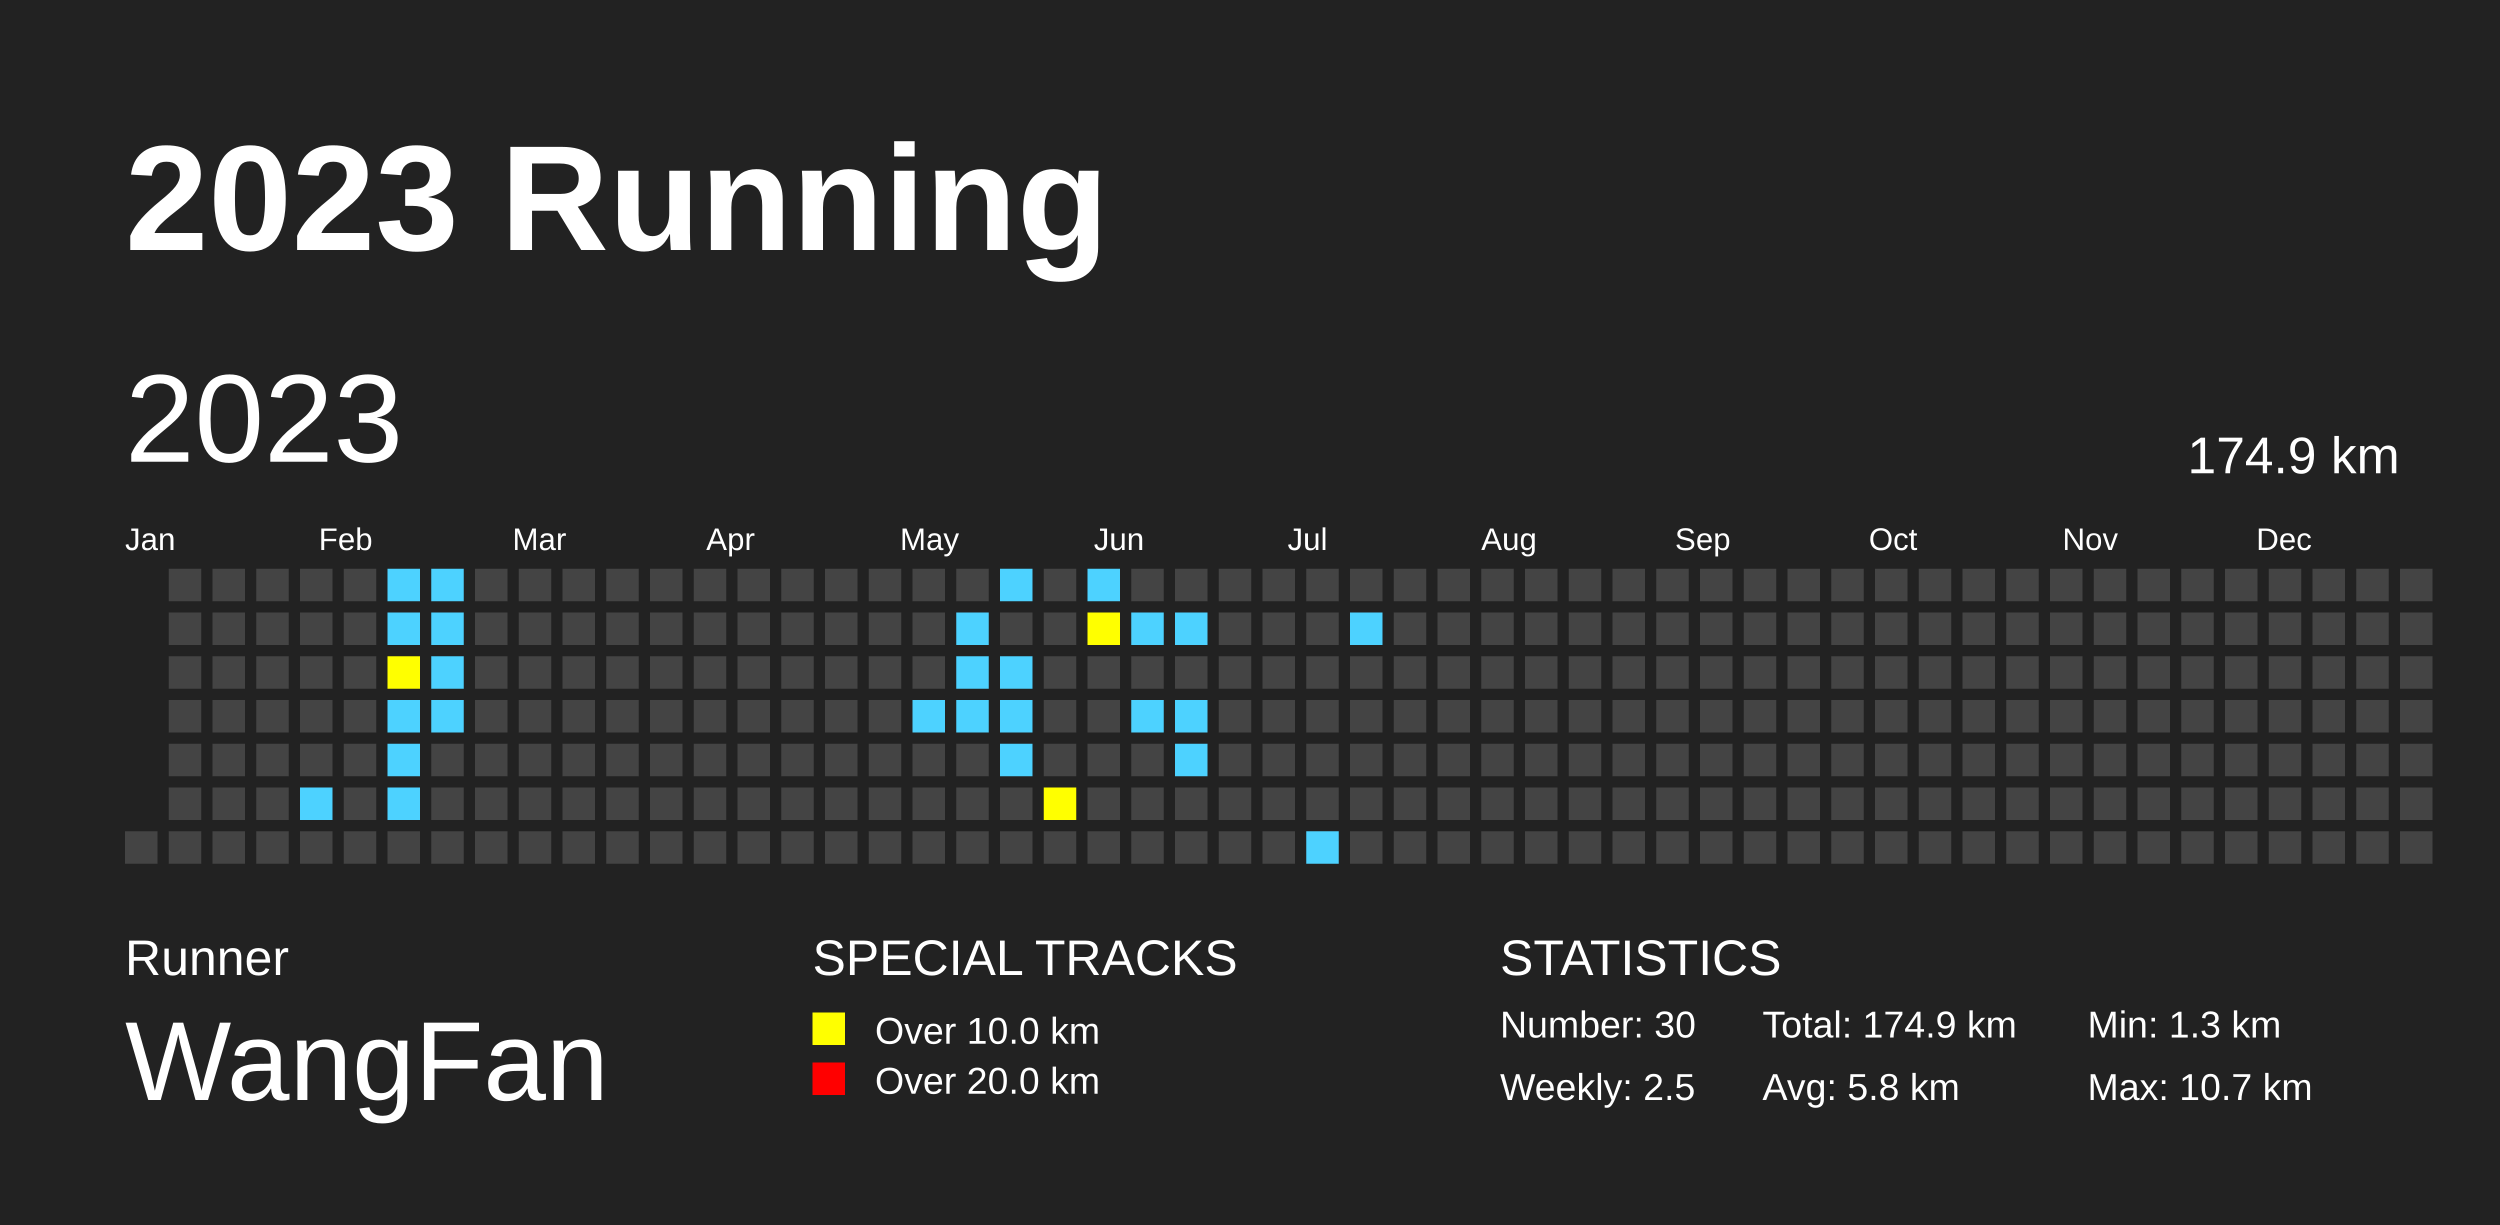
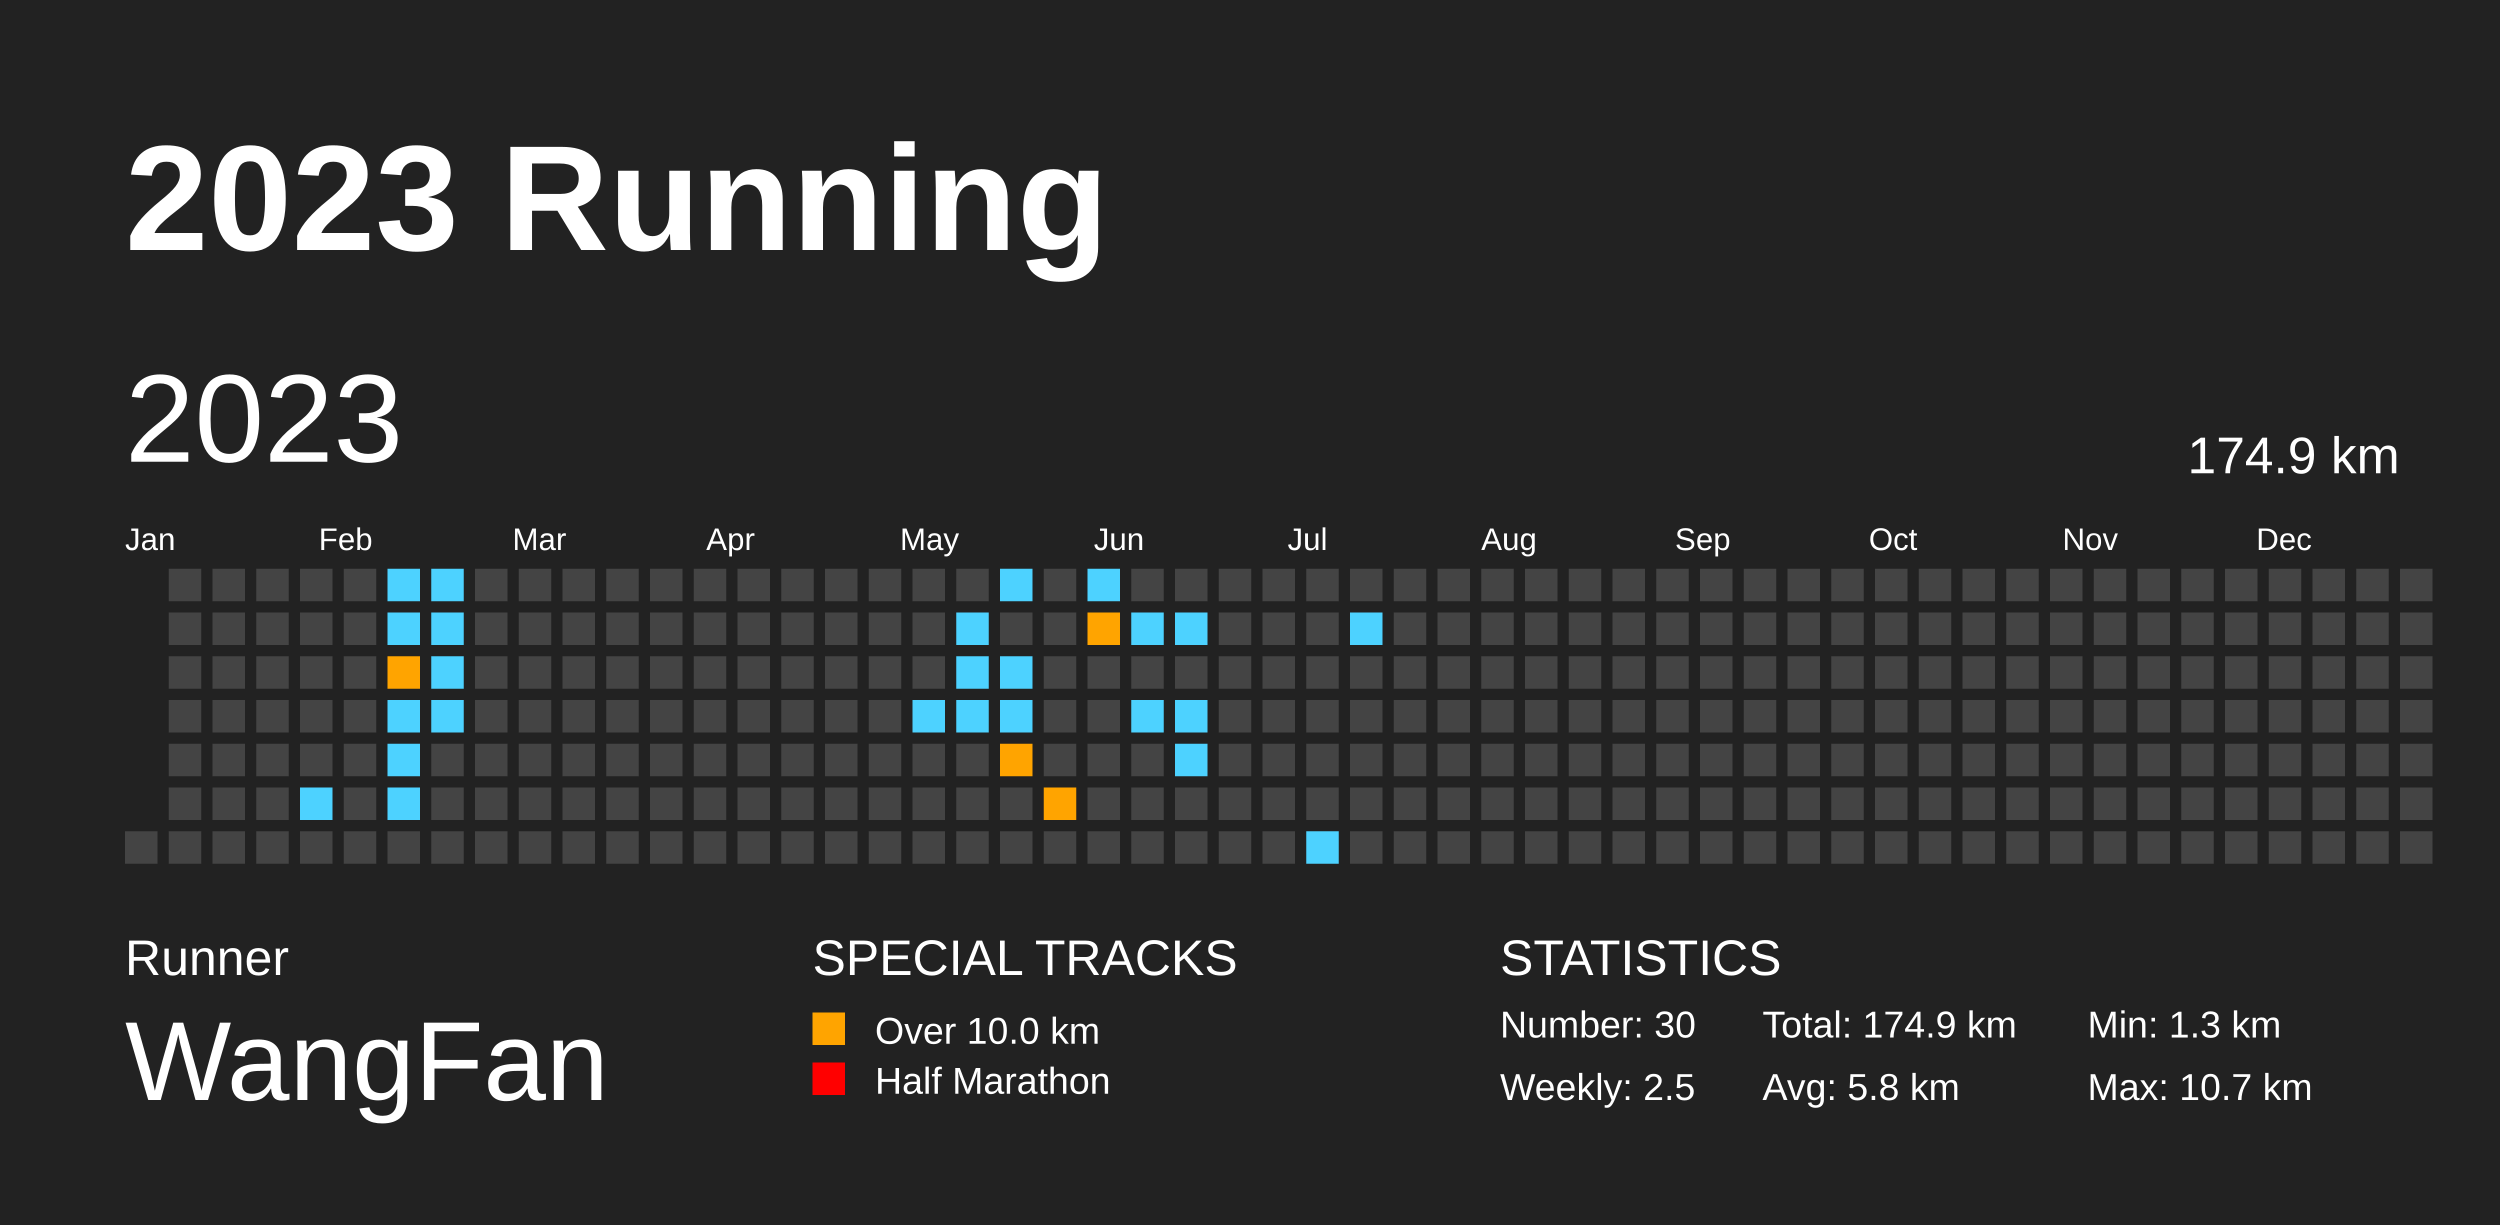
<svg xmlns="http://www.w3.org/2000/svg" baseProfile="full" height="98mm" version="1.1" viewBox="0,0,200,98" width="200mm">
  <defs>
    <pattern height="2" id="indoor-stripe" patternUnits="userSpaceOnUse" width="2">
      <line stroke="white" stroke-opacity="0.45" stroke-width="0.5" x1="0" x2="2" y1="2" y2="0" />
    </pattern>
  </defs>
  <rect fill="#222222" height="98" width="200" x="0" y="0" />
  <text fill="#FFFFFF" style="font-size:12px; font-family:Arial; font-weight:bold;" x="10" y="20">2023 Running</text>
  <text fill="#FFFFFF" style="font-size:4px; font-family:Arial" x="10" y="78">Runner</text>
  <text fill="#FFFFFF" style="font-size:9px; font-family:Arial" x="10" y="88">WangFan</text>
  <text fill="#FFFFFF" style="font-size:4px; font-family:Arial" x="65" y="78">SPECIAL TRACKS</text>
-   <rect fill="yellow" height="2.6" width="2.6" x="65" y="81" />
+   <rect fill="#ffa400" height="2.6" width="2.6" x="65" y="81" />
  <text fill="#FFFFFF" style="font-size:3px; font-family:Arial" x="70" y="83.5">Over 10.0 km</text>
-   <rect fill="red" height="2.6" width="2.6" x="65" y="85" />
-   <text fill="#FFFFFF" style="font-size:3px; font-family:Arial" x="70" y="87.5">Over 20.0 km</text>
+   <rect fill="#ff0000" height="2.6" width="2.6" x="65" y="85" />
+   <text fill="#FFFFFF" style="font-size:3px; font-family:Arial" x="70" y="87.5">Half Marathon</text>
  <text fill="#FFFFFF" style="font-size:4px; font-family:Arial" x="120" y="78">STATISTICS</text>
  <text fill="#FFFFFF" style="font-size:3px; font-family:Arial" x="120" y="83">Number: 30</text>
  <text fill="#FFFFFF" style="font-size:3px; font-family:Arial" x="120" y="88">Weekly: 2.5</text>
  <text fill="#FFFFFF" style="font-size:3px; font-family:Arial" x="141" y="83">Total: 174.9 km</text>
  <text fill="#FFFFFF" style="font-size:3px; font-family:Arial" x="141" y="88">Avg: 5.8 km</text>
  <text fill="#FFFFFF" style="font-size:3px; font-family:Arial" x="167" y="83">Min: 1.3 km</text>
  <text fill="#FFFFFF" style="font-size:3px; font-family:Arial" x="167" y="88">Max: 10.7 km</text>
  <text dominant-baseline="hanging" fill="#FFFFFF" style="font-size:10.0px; font-family:Arial;" x="10" y="30">2023</text>
  <text dominant-baseline="hanging" fill="#FFFFFF" style="font-size:4.125px; font-family:Arial;" x="175" y="35">174.9 km</text>
  <text fill="#FFFFFF" style="font-size:2.5px; font-family:Arial" x="10.0" y="44">Jan</text>
  <text fill="#FFFFFF" style="font-size:2.5px; font-family:Arial" x="25.5" y="44">Feb</text>
  <text fill="#FFFFFF" style="font-size:2.5px; font-family:Arial" x="41.0" y="44">Mar</text>
  <text fill="#FFFFFF" style="font-size:2.5px; font-family:Arial" x="56.5" y="44">Apr</text>
  <text fill="#FFFFFF" style="font-size:2.5px; font-family:Arial" x="72.0" y="44">May</text>
  <text fill="#FFFFFF" style="font-size:2.5px; font-family:Arial" x="87.5" y="44">Jun</text>
  <text fill="#FFFFFF" style="font-size:2.5px; font-family:Arial" x="103.0" y="44">Jul</text>
  <text fill="#FFFFFF" style="font-size:2.5px; font-family:Arial" x="118.5" y="44">Aug</text>
  <text fill="#FFFFFF" style="font-size:2.5px; font-family:Arial" x="134.0" y="44">Sep</text>
  <text fill="#FFFFFF" style="font-size:2.5px; font-family:Arial" x="149.5" y="44">Oct</text>
  <text fill="#FFFFFF" style="font-size:2.5px; font-family:Arial" x="165.0" y="44">Nov</text>
  <text fill="#FFFFFF" style="font-size:2.5px; font-family:Arial" x="180.5" y="44">Dec</text>
  <rect fill="#444444" height="2.6" width="2.6" x="10.0" y="66.5" />
  <rect fill="#444444" height="2.6" width="2.6" x="13.5" y="45.5" />
  <rect fill="#444444" height="2.6" width="2.6" x="13.5" y="49.0" />
  <rect fill="#444444" height="2.6" width="2.6" x="13.5" y="52.5" />
  <rect fill="#444444" height="2.6" width="2.6" x="13.5" y="56.0" />
  <rect fill="#444444" height="2.6" width="2.6" x="13.5" y="59.5" />
  <rect fill="#444444" height="2.6" width="2.6" x="13.5" y="63.0" />
  <rect fill="#444444" height="2.6" width="2.6" x="13.5" y="66.5" />
  <rect fill="#444444" height="2.6" width="2.6" x="17.0" y="45.5" />
  <rect fill="#444444" height="2.6" width="2.6" x="17.0" y="49.0" />
  <rect fill="#444444" height="2.6" width="2.6" x="17.0" y="52.5" />
  <rect fill="#444444" height="2.6" width="2.6" x="17.0" y="56.0" />
  <rect fill="#444444" height="2.6" width="2.6" x="17.0" y="59.5" />
  <rect fill="#444444" height="2.6" width="2.6" x="17.0" y="63.0" />
  <rect fill="#444444" height="2.6" width="2.6" x="17.0" y="66.5" />
  <rect fill="#444444" height="2.6" width="2.6" x="20.5" y="45.5" />
  <rect fill="#444444" height="2.6" width="2.6" x="20.5" y="49.0" />
  <rect fill="#444444" height="2.6" width="2.6" x="20.5" y="52.5" />
  <rect fill="#444444" height="2.6" width="2.6" x="20.5" y="56.0" />
  <rect fill="#444444" height="2.6" width="2.6" x="20.5" y="59.5" />
  <rect fill="#444444" height="2.6" width="2.6" x="20.5" y="63.0" />
  <rect fill="#444444" height="2.6" width="2.6" x="20.5" y="66.5" />
  <rect fill="#444444" height="2.6" width="2.6" x="24.0" y="45.5" />
  <rect fill="#444444" height="2.6" width="2.6" x="24.0" y="49.0" />
  <rect fill="#444444" height="2.6" width="2.6" x="24.0" y="52.5" />
  <rect fill="#444444" height="2.6" width="2.6" x="24.0" y="56.0" />
  <rect fill="#444444" height="2.6" width="2.6" x="24.0" y="59.5" />
  <rect fill="#4DD2FF" height="2.6" width="2.6" x="24.0" y="63.0" />
  <rect fill="#444444" height="2.6" width="2.6" x="24.0" y="66.5" />
  <rect fill="#444444" height="2.6" width="2.6" x="27.5" y="45.5" />
  <rect fill="#444444" height="2.6" width="2.6" x="27.5" y="49.0" />
  <rect fill="#444444" height="2.6" width="2.6" x="27.5" y="52.5" />
  <rect fill="#444444" height="2.6" width="2.6" x="27.5" y="56.0" />
  <rect fill="#444444" height="2.6" width="2.6" x="27.5" y="59.5" />
  <rect fill="#444444" height="2.6" width="2.6" x="27.5" y="63.0" />
  <rect fill="#444444" height="2.6" width="2.6" x="27.5" y="66.5" />
  <rect fill="#4DD2FF" height="2.6" width="2.6" x="31.0" y="45.5" />
  <rect fill="#4DD2FF" height="2.6" width="2.6" x="31.0" y="49.0" />
-   <rect fill="yellow" height="2.6" width="2.6" x="31.0" y="52.5" />
+   <rect fill="#ffa400" height="2.6" width="2.6" x="31.0" y="52.5" />
  <rect fill="#4DD2FF" height="2.6" width="2.6" x="31.0" y="56.0" />
  <rect fill="#4DD2FF" height="2.6" width="2.6" x="31.0" y="59.5" />
  <rect fill="#4DD2FF" height="2.6" width="2.6" x="31.0" y="63.0" />
  <rect fill="#444444" height="2.6" width="2.6" x="31.0" y="66.5" />
  <rect fill="#4DD2FF" height="2.6" width="2.6" x="34.5" y="45.5" />
  <rect fill="#4DD2FF" height="2.6" width="2.6" x="34.5" y="49.0" />
  <rect fill="#4DD2FF" height="2.6" width="2.6" x="34.5" y="52.5" />
  <rect fill="#4DD2FF" height="2.6" width="2.6" x="34.5" y="56.0" />
  <rect fill="#444444" height="2.6" width="2.6" x="34.5" y="59.5" />
  <rect fill="#444444" height="2.6" width="2.6" x="34.5" y="63.0" />
  <rect fill="#444444" height="2.6" width="2.6" x="34.5" y="66.5" />
  <rect fill="#444444" height="2.6" width="2.6" x="38.0" y="45.5" />
  <rect fill="#444444" height="2.6" width="2.6" x="38.0" y="49.0" />
  <rect fill="#444444" height="2.6" width="2.6" x="38.0" y="52.5" />
  <rect fill="#444444" height="2.6" width="2.6" x="38.0" y="56.0" />
  <rect fill="#444444" height="2.6" width="2.6" x="38.0" y="59.5" />
  <rect fill="#444444" height="2.6" width="2.6" x="38.0" y="63.0" />
  <rect fill="#444444" height="2.6" width="2.6" x="38.0" y="66.5" />
  <rect fill="#444444" height="2.6" width="2.6" x="41.5" y="45.5" />
  <rect fill="#444444" height="2.6" width="2.6" x="41.5" y="49.0" />
  <rect fill="#444444" height="2.6" width="2.6" x="41.5" y="52.5" />
  <rect fill="#444444" height="2.6" width="2.6" x="41.5" y="56.0" />
  <rect fill="#444444" height="2.6" width="2.6" x="41.5" y="59.5" />
  <rect fill="#444444" height="2.6" width="2.6" x="41.5" y="63.0" />
  <rect fill="#444444" height="2.6" width="2.6" x="41.5" y="66.5" />
  <rect fill="#444444" height="2.6" width="2.6" x="45.0" y="45.5" />
  <rect fill="#444444" height="2.6" width="2.6" x="45.0" y="49.0" />
  <rect fill="#444444" height="2.6" width="2.6" x="45.0" y="52.5" />
  <rect fill="#444444" height="2.6" width="2.6" x="45.0" y="56.0" />
  <rect fill="#444444" height="2.6" width="2.6" x="45.0" y="59.5" />
  <rect fill="#444444" height="2.6" width="2.6" x="45.0" y="63.0" />
  <rect fill="#444444" height="2.6" width="2.6" x="45.0" y="66.5" />
  <rect fill="#444444" height="2.6" width="2.6" x="48.5" y="45.5" />
  <rect fill="#444444" height="2.6" width="2.6" x="48.5" y="49.0" />
  <rect fill="#444444" height="2.6" width="2.6" x="48.5" y="52.5" />
  <rect fill="#444444" height="2.6" width="2.6" x="48.5" y="56.0" />
  <rect fill="#444444" height="2.6" width="2.6" x="48.5" y="59.5" />
  <rect fill="#444444" height="2.6" width="2.6" x="48.5" y="63.0" />
  <rect fill="#444444" height="2.6" width="2.6" x="48.5" y="66.5" />
  <rect fill="#444444" height="2.6" width="2.6" x="52.0" y="45.5" />
  <rect fill="#444444" height="2.6" width="2.6" x="52.0" y="49.0" />
  <rect fill="#444444" height="2.6" width="2.6" x="52.0" y="52.5" />
  <rect fill="#444444" height="2.6" width="2.6" x="52.0" y="56.0" />
  <rect fill="#444444" height="2.6" width="2.6" x="52.0" y="59.5" />
  <rect fill="#444444" height="2.6" width="2.6" x="52.0" y="63.0" />
  <rect fill="#444444" height="2.6" width="2.6" x="52.0" y="66.5" />
  <rect fill="#444444" height="2.6" width="2.6" x="55.5" y="45.5" />
  <rect fill="#444444" height="2.6" width="2.6" x="55.5" y="49.0" />
  <rect fill="#444444" height="2.6" width="2.6" x="55.5" y="52.5" />
  <rect fill="#444444" height="2.6" width="2.6" x="55.5" y="56.0" />
  <rect fill="#444444" height="2.6" width="2.6" x="55.5" y="59.5" />
  <rect fill="#444444" height="2.6" width="2.6" x="55.5" y="63.0" />
  <rect fill="#444444" height="2.6" width="2.6" x="55.5" y="66.5" />
  <rect fill="#444444" height="2.6" width="2.6" x="59.0" y="45.5" />
  <rect fill="#444444" height="2.6" width="2.6" x="59.0" y="49.0" />
  <rect fill="#444444" height="2.6" width="2.6" x="59.0" y="52.5" />
  <rect fill="#444444" height="2.6" width="2.6" x="59.0" y="56.0" />
  <rect fill="#444444" height="2.6" width="2.6" x="59.0" y="59.5" />
  <rect fill="#444444" height="2.6" width="2.6" x="59.0" y="63.0" />
  <rect fill="#444444" height="2.6" width="2.6" x="59.0" y="66.5" />
  <rect fill="#444444" height="2.6" width="2.6" x="62.5" y="45.5" />
  <rect fill="#444444" height="2.6" width="2.6" x="62.5" y="49.0" />
  <rect fill="#444444" height="2.6" width="2.6" x="62.5" y="52.5" />
  <rect fill="#444444" height="2.6" width="2.6" x="62.5" y="56.0" />
  <rect fill="#444444" height="2.6" width="2.6" x="62.5" y="59.5" />
  <rect fill="#444444" height="2.6" width="2.6" x="62.5" y="63.0" />
  <rect fill="#444444" height="2.6" width="2.6" x="62.5" y="66.5" />
  <rect fill="#444444" height="2.6" width="2.6" x="66.0" y="45.5" />
  <rect fill="#444444" height="2.6" width="2.6" x="66.0" y="49.0" />
  <rect fill="#444444" height="2.6" width="2.6" x="66.0" y="52.5" />
  <rect fill="#444444" height="2.6" width="2.6" x="66.0" y="56.0" />
  <rect fill="#444444" height="2.6" width="2.6" x="66.0" y="59.5" />
  <rect fill="#444444" height="2.6" width="2.6" x="66.0" y="63.0" />
  <rect fill="#444444" height="2.6" width="2.6" x="66.0" y="66.5" />
  <rect fill="#444444" height="2.6" width="2.6" x="69.5" y="45.5" />
  <rect fill="#444444" height="2.6" width="2.6" x="69.5" y="49.0" />
  <rect fill="#444444" height="2.6" width="2.6" x="69.5" y="52.5" />
  <rect fill="#444444" height="2.6" width="2.6" x="69.5" y="56.0" />
  <rect fill="#444444" height="2.6" width="2.6" x="69.5" y="59.5" />
  <rect fill="#444444" height="2.6" width="2.6" x="69.5" y="63.0" />
  <rect fill="#444444" height="2.6" width="2.6" x="69.5" y="66.5" />
  <rect fill="#444444" height="2.6" width="2.6" x="73.0" y="45.5" />
  <rect fill="#444444" height="2.6" width="2.6" x="73.0" y="49.0" />
  <rect fill="#444444" height="2.6" width="2.6" x="73.0" y="52.5" />
  <rect fill="#4DD2FF" height="2.6" width="2.6" x="73.0" y="56.0" />
  <rect fill="#444444" height="2.6" width="2.6" x="73.0" y="59.5" />
  <rect fill="#444444" height="2.6" width="2.6" x="73.0" y="63.0" />
  <rect fill="#444444" height="2.6" width="2.6" x="73.0" y="66.5" />
  <rect fill="#444444" height="2.6" width="2.6" x="76.5" y="45.5" />
  <rect fill="#4DD2FF" height="2.6" width="2.6" x="76.5" y="49.0" />
  <rect fill="#4DD2FF" height="2.6" width="2.6" x="76.5" y="52.5" />
  <rect fill="#4DD2FF" height="2.6" width="2.6" x="76.5" y="56.0" />
  <rect fill="#444444" height="2.6" width="2.6" x="76.5" y="59.5" />
  <rect fill="#444444" height="2.6" width="2.6" x="76.5" y="63.0" />
  <rect fill="#444444" height="2.6" width="2.6" x="76.5" y="66.5" />
  <rect fill="#4DD2FF" height="2.6" width="2.6" x="80.0" y="45.5" />
  <rect fill="#444444" height="2.6" width="2.6" x="80.0" y="49.0" />
  <rect fill="#4DD2FF" height="2.6" width="2.6" x="80.0" y="52.5" />
  <rect fill="#4DD2FF" height="2.6" width="2.6" x="80.0" y="56.0" />
-   <rect fill="#4DD2FF" height="2.6" width="2.6" x="80.0" y="59.5" />
+   <rect fill="#ffa400" height="2.6" width="2.6" x="80.0" y="59.5" />
  <rect fill="#444444" height="2.6" width="2.6" x="80.0" y="63.0" />
  <rect fill="#444444" height="2.6" width="2.6" x="80.0" y="66.5" />
  <rect fill="#444444" height="2.6" width="2.6" x="83.5" y="45.5" />
  <rect fill="#444444" height="2.6" width="2.6" x="83.5" y="49.0" />
  <rect fill="#444444" height="2.6" width="2.6" x="83.5" y="52.5" />
  <rect fill="#444444" height="2.6" width="2.6" x="83.5" y="56.0" />
  <rect fill="#444444" height="2.6" width="2.6" x="83.5" y="59.5" />
-   <rect fill="yellow" height="2.6" width="2.6" x="83.5" y="63.0" />
+   <rect fill="#ffa400" height="2.6" width="2.6" x="83.5" y="63.0" />
  <rect fill="#444444" height="2.6" width="2.6" x="83.5" y="66.5" />
  <rect fill="#4DD2FF" height="2.6" width="2.6" x="87.0" y="45.5" />
-   <rect fill="yellow" height="2.6" width="2.6" x="87.0" y="49.0" />
+   <rect fill="#ffa400" height="2.6" width="2.6" x="87.0" y="49.0" />
  <rect fill="#444444" height="2.6" width="2.6" x="87.0" y="52.5" />
  <rect fill="#444444" height="2.6" width="2.6" x="87.0" y="56.0" />
  <rect fill="#444444" height="2.6" width="2.6" x="87.0" y="59.5" />
  <rect fill="#444444" height="2.6" width="2.6" x="87.0" y="63.0" />
  <rect fill="#444444" height="2.6" width="2.6" x="87.0" y="66.5" />
  <rect fill="#444444" height="2.6" width="2.6" x="90.5" y="45.5" />
  <rect fill="#4DD2FF" height="2.6" width="2.6" x="90.5" y="49.0" />
  <rect fill="#444444" height="2.6" width="2.6" x="90.5" y="52.5" />
  <rect fill="#4DD2FF" height="2.6" width="2.6" x="90.5" y="56.0" />
  <rect fill="#444444" height="2.6" width="2.6" x="90.5" y="59.5" />
  <rect fill="#444444" height="2.6" width="2.6" x="90.5" y="63.0" />
  <rect fill="#444444" height="2.6" width="2.6" x="90.5" y="66.5" />
  <rect fill="#444444" height="2.6" width="2.6" x="94.0" y="45.5" />
  <rect fill="#4DD2FF" height="2.6" width="2.6" x="94.0" y="49.0" />
  <rect fill="#444444" height="2.6" width="2.6" x="94.0" y="52.5" />
  <rect fill="#4DD2FF" height="2.6" width="2.6" x="94.0" y="56.0" />
  <rect fill="#4DD2FF" height="2.6" width="2.6" x="94.0" y="59.5" />
  <rect fill="#444444" height="2.6" width="2.6" x="94.0" y="63.0" />
  <rect fill="#444444" height="2.6" width="2.6" x="94.0" y="66.5" />
  <rect fill="#444444" height="2.6" width="2.6" x="97.5" y="45.5" />
  <rect fill="#444444" height="2.6" width="2.6" x="97.5" y="49.0" />
  <rect fill="#444444" height="2.6" width="2.6" x="97.5" y="52.5" />
  <rect fill="#444444" height="2.6" width="2.6" x="97.5" y="56.0" />
  <rect fill="#444444" height="2.6" width="2.6" x="97.5" y="59.5" />
  <rect fill="#444444" height="2.6" width="2.6" x="97.5" y="63.0" />
  <rect fill="#444444" height="2.6" width="2.6" x="97.5" y="66.5" />
  <rect fill="#444444" height="2.6" width="2.6" x="101.0" y="45.5" />
  <rect fill="#444444" height="2.6" width="2.6" x="101.0" y="49.0" />
  <rect fill="#444444" height="2.6" width="2.6" x="101.0" y="52.5" />
  <rect fill="#444444" height="2.6" width="2.6" x="101.0" y="56.0" />
  <rect fill="#444444" height="2.6" width="2.6" x="101.0" y="59.5" />
  <rect fill="#444444" height="2.6" width="2.6" x="101.0" y="63.0" />
  <rect fill="#444444" height="2.6" width="2.6" x="101.0" y="66.5" />
  <rect fill="#444444" height="2.6" width="2.6" x="104.5" y="45.5" />
  <rect fill="#444444" height="2.6" width="2.6" x="104.5" y="49.0" />
  <rect fill="#444444" height="2.6" width="2.6" x="104.5" y="52.5" />
  <rect fill="#444444" height="2.6" width="2.6" x="104.5" y="56.0" />
  <rect fill="#444444" height="2.6" width="2.6" x="104.5" y="59.5" />
  <rect fill="#444444" height="2.6" width="2.6" x="104.5" y="63.0" />
  <rect fill="#4DD2FF" height="2.6" width="2.6" x="104.5" y="66.5" />
  <rect fill="#444444" height="2.6" width="2.6" x="108.0" y="45.5" />
  <rect fill="#4DD2FF" height="2.6" width="2.6" x="108.0" y="49.0" />
  <rect fill="#444444" height="2.6" width="2.6" x="108.0" y="52.5" />
  <rect fill="#444444" height="2.6" width="2.6" x="108.0" y="56.0" />
  <rect fill="#444444" height="2.6" width="2.6" x="108.0" y="59.5" />
  <rect fill="#444444" height="2.6" width="2.6" x="108.0" y="63.0" />
  <rect fill="#444444" height="2.6" width="2.6" x="108.0" y="66.5" />
  <rect fill="#444444" height="2.6" width="2.6" x="111.5" y="45.5" />
  <rect fill="#444444" height="2.6" width="2.6" x="111.5" y="49.0" />
  <rect fill="#444444" height="2.6" width="2.6" x="111.5" y="52.5" />
  <rect fill="#444444" height="2.6" width="2.6" x="111.5" y="56.0" />
  <rect fill="#444444" height="2.6" width="2.6" x="111.5" y="59.5" />
  <rect fill="#444444" height="2.6" width="2.6" x="111.5" y="63.0" />
  <rect fill="#444444" height="2.6" width="2.6" x="111.5" y="66.5" />
  <rect fill="#444444" height="2.6" width="2.6" x="115.0" y="45.5" />
  <rect fill="#444444" height="2.6" width="2.6" x="115.0" y="49.0" />
  <rect fill="#444444" height="2.6" width="2.6" x="115.0" y="52.5" />
  <rect fill="#444444" height="2.6" width="2.6" x="115.0" y="56.0" />
  <rect fill="#444444" height="2.6" width="2.6" x="115.0" y="59.5" />
  <rect fill="#444444" height="2.6" width="2.6" x="115.0" y="63.0" />
  <rect fill="#444444" height="2.6" width="2.6" x="115.0" y="66.5" />
  <rect fill="#444444" height="2.6" width="2.6" x="118.5" y="45.5" />
  <rect fill="#444444" height="2.6" width="2.6" x="118.5" y="49.0" />
  <rect fill="#444444" height="2.6" width="2.6" x="118.5" y="52.5" />
  <rect fill="#444444" height="2.6" width="2.6" x="118.5" y="56.0" />
  <rect fill="#444444" height="2.6" width="2.6" x="118.5" y="59.5" />
  <rect fill="#444444" height="2.6" width="2.6" x="118.5" y="63.0" />
  <rect fill="#444444" height="2.6" width="2.6" x="118.5" y="66.5" />
  <rect fill="#444444" height="2.6" width="2.6" x="122.0" y="45.5" />
  <rect fill="#444444" height="2.6" width="2.6" x="122.0" y="49.0" />
  <rect fill="#444444" height="2.6" width="2.6" x="122.0" y="52.5" />
  <rect fill="#444444" height="2.6" width="2.6" x="122.0" y="56.0" />
  <rect fill="#444444" height="2.6" width="2.6" x="122.0" y="59.5" />
  <rect fill="#444444" height="2.6" width="2.6" x="122.0" y="63.0" />
  <rect fill="#444444" height="2.6" width="2.6" x="122.0" y="66.5" />
  <rect fill="#444444" height="2.6" width="2.6" x="125.5" y="45.5" />
  <rect fill="#444444" height="2.6" width="2.6" x="125.5" y="49.0" />
  <rect fill="#444444" height="2.6" width="2.6" x="125.5" y="52.5" />
  <rect fill="#444444" height="2.6" width="2.6" x="125.5" y="56.0" />
  <rect fill="#444444" height="2.6" width="2.6" x="125.5" y="59.5" />
  <rect fill="#444444" height="2.6" width="2.6" x="125.5" y="63.0" />
  <rect fill="#444444" height="2.6" width="2.6" x="125.5" y="66.5" />
  <rect fill="#444444" height="2.6" width="2.6" x="129.0" y="45.5" />
  <rect fill="#444444" height="2.6" width="2.6" x="129.0" y="49.0" />
  <rect fill="#444444" height="2.6" width="2.6" x="129.0" y="52.5" />
  <rect fill="#444444" height="2.6" width="2.6" x="129.0" y="56.0" />
  <rect fill="#444444" height="2.6" width="2.6" x="129.0" y="59.5" />
  <rect fill="#444444" height="2.6" width="2.6" x="129.0" y="63.0" />
  <rect fill="#444444" height="2.6" width="2.6" x="129.0" y="66.5" />
  <rect fill="#444444" height="2.6" width="2.6" x="132.5" y="45.5" />
  <rect fill="#444444" height="2.6" width="2.6" x="132.5" y="49.0" />
  <rect fill="#444444" height="2.6" width="2.6" x="132.5" y="52.5" />
  <rect fill="#444444" height="2.6" width="2.6" x="132.5" y="56.0" />
  <rect fill="#444444" height="2.6" width="2.6" x="132.5" y="59.5" />
  <rect fill="#444444" height="2.6" width="2.6" x="132.5" y="63.0" />
  <rect fill="#444444" height="2.6" width="2.6" x="132.5" y="66.5" />
  <rect fill="#444444" height="2.6" width="2.6" x="136.0" y="45.5" />
  <rect fill="#444444" height="2.6" width="2.6" x="136.0" y="49.0" />
  <rect fill="#444444" height="2.6" width="2.6" x="136.0" y="52.5" />
  <rect fill="#444444" height="2.6" width="2.6" x="136.0" y="56.0" />
  <rect fill="#444444" height="2.6" width="2.6" x="136.0" y="59.5" />
  <rect fill="#444444" height="2.6" width="2.6" x="136.0" y="63.0" />
  <rect fill="#444444" height="2.6" width="2.6" x="136.0" y="66.5" />
  <rect fill="#444444" height="2.6" width="2.6" x="139.5" y="45.5" />
  <rect fill="#444444" height="2.6" width="2.6" x="139.5" y="49.0" />
  <rect fill="#444444" height="2.6" width="2.6" x="139.5" y="52.5" />
  <rect fill="#444444" height="2.6" width="2.6" x="139.5" y="56.0" />
  <rect fill="#444444" height="2.6" width="2.6" x="139.5" y="59.5" />
  <rect fill="#444444" height="2.6" width="2.6" x="139.5" y="63.0" />
  <rect fill="#444444" height="2.6" width="2.6" x="139.5" y="66.5" />
  <rect fill="#444444" height="2.6" width="2.6" x="143.0" y="45.5" />
  <rect fill="#444444" height="2.6" width="2.6" x="143.0" y="49.0" />
  <rect fill="#444444" height="2.6" width="2.6" x="143.0" y="52.5" />
  <rect fill="#444444" height="2.6" width="2.6" x="143.0" y="56.0" />
  <rect fill="#444444" height="2.6" width="2.6" x="143.0" y="59.5" />
  <rect fill="#444444" height="2.6" width="2.6" x="143.0" y="63.0" />
  <rect fill="#444444" height="2.6" width="2.6" x="143.0" y="66.5" />
  <rect fill="#444444" height="2.6" width="2.6" x="146.5" y="45.5" />
  <rect fill="#444444" height="2.6" width="2.6" x="146.5" y="49.0" />
  <rect fill="#444444" height="2.6" width="2.6" x="146.5" y="52.5" />
  <rect fill="#444444" height="2.6" width="2.6" x="146.5" y="56.0" />
  <rect fill="#444444" height="2.6" width="2.6" x="146.5" y="59.5" />
  <rect fill="#444444" height="2.6" width="2.6" x="146.5" y="63.0" />
  <rect fill="#444444" height="2.6" width="2.6" x="146.5" y="66.5" />
  <rect fill="#444444" height="2.6" width="2.6" x="150.0" y="45.5" />
  <rect fill="#444444" height="2.6" width="2.6" x="150.0" y="49.0" />
  <rect fill="#444444" height="2.6" width="2.6" x="150.0" y="52.5" />
  <rect fill="#444444" height="2.6" width="2.6" x="150.0" y="56.0" />
  <rect fill="#444444" height="2.6" width="2.6" x="150.0" y="59.5" />
  <rect fill="#444444" height="2.6" width="2.6" x="150.0" y="63.0" />
  <rect fill="#444444" height="2.6" width="2.6" x="150.0" y="66.5" />
  <rect fill="#444444" height="2.6" width="2.6" x="153.5" y="45.5" />
  <rect fill="#444444" height="2.6" width="2.6" x="153.5" y="49.0" />
  <rect fill="#444444" height="2.6" width="2.6" x="153.5" y="52.5" />
  <rect fill="#444444" height="2.6" width="2.6" x="153.5" y="56.0" />
  <rect fill="#444444" height="2.6" width="2.6" x="153.5" y="59.5" />
  <rect fill="#444444" height="2.6" width="2.6" x="153.5" y="63.0" />
  <rect fill="#444444" height="2.6" width="2.6" x="153.5" y="66.5" />
  <rect fill="#444444" height="2.6" width="2.6" x="157.0" y="45.5" />
  <rect fill="#444444" height="2.6" width="2.6" x="157.0" y="49.0" />
  <rect fill="#444444" height="2.6" width="2.6" x="157.0" y="52.5" />
  <rect fill="#444444" height="2.6" width="2.6" x="157.0" y="56.0" />
  <rect fill="#444444" height="2.6" width="2.6" x="157.0" y="59.5" />
  <rect fill="#444444" height="2.6" width="2.6" x="157.0" y="63.0" />
  <rect fill="#444444" height="2.6" width="2.6" x="157.0" y="66.5" />
  <rect fill="#444444" height="2.6" width="2.6" x="160.5" y="45.5" />
  <rect fill="#444444" height="2.6" width="2.6" x="160.5" y="49.0" />
  <rect fill="#444444" height="2.6" width="2.6" x="160.5" y="52.5" />
  <rect fill="#444444" height="2.6" width="2.6" x="160.5" y="56.0" />
  <rect fill="#444444" height="2.6" width="2.6" x="160.5" y="59.5" />
  <rect fill="#444444" height="2.6" width="2.6" x="160.5" y="63.0" />
  <rect fill="#444444" height="2.6" width="2.6" x="160.5" y="66.5" />
  <rect fill="#444444" height="2.6" width="2.6" x="164.0" y="45.5" />
  <rect fill="#444444" height="2.6" width="2.6" x="164.0" y="49.0" />
  <rect fill="#444444" height="2.6" width="2.6" x="164.0" y="52.5" />
  <rect fill="#444444" height="2.6" width="2.6" x="164.0" y="56.0" />
  <rect fill="#444444" height="2.6" width="2.6" x="164.0" y="59.5" />
  <rect fill="#444444" height="2.6" width="2.6" x="164.0" y="63.0" />
  <rect fill="#444444" height="2.6" width="2.6" x="164.0" y="66.5" />
  <rect fill="#444444" height="2.6" width="2.6" x="167.5" y="45.5" />
  <rect fill="#444444" height="2.6" width="2.6" x="167.5" y="49.0" />
  <rect fill="#444444" height="2.6" width="2.6" x="167.5" y="52.5" />
  <rect fill="#444444" height="2.6" width="2.6" x="167.5" y="56.0" />
  <rect fill="#444444" height="2.6" width="2.6" x="167.5" y="59.5" />
  <rect fill="#444444" height="2.6" width="2.6" x="167.5" y="63.0" />
  <rect fill="#444444" height="2.6" width="2.6" x="167.5" y="66.5" />
  <rect fill="#444444" height="2.6" width="2.6" x="171.0" y="45.5" />
  <rect fill="#444444" height="2.6" width="2.6" x="171.0" y="49.0" />
  <rect fill="#444444" height="2.6" width="2.6" x="171.0" y="52.5" />
  <rect fill="#444444" height="2.6" width="2.6" x="171.0" y="56.0" />
  <rect fill="#444444" height="2.6" width="2.6" x="171.0" y="59.5" />
  <rect fill="#444444" height="2.6" width="2.6" x="171.0" y="63.0" />
  <rect fill="#444444" height="2.6" width="2.6" x="171.0" y="66.5" />
  <rect fill="#444444" height="2.6" width="2.6" x="174.5" y="45.5" />
  <rect fill="#444444" height="2.6" width="2.6" x="174.5" y="49.0" />
  <rect fill="#444444" height="2.6" width="2.6" x="174.5" y="52.5" />
  <rect fill="#444444" height="2.6" width="2.6" x="174.5" y="56.0" />
  <rect fill="#444444" height="2.6" width="2.6" x="174.5" y="59.5" />
  <rect fill="#444444" height="2.6" width="2.6" x="174.5" y="63.0" />
  <rect fill="#444444" height="2.6" width="2.6" x="174.5" y="66.5" />
  <rect fill="#444444" height="2.6" width="2.6" x="178.0" y="45.5" />
  <rect fill="#444444" height="2.6" width="2.6" x="178.0" y="49.0" />
  <rect fill="#444444" height="2.6" width="2.6" x="178.0" y="52.5" />
  <rect fill="#444444" height="2.6" width="2.6" x="178.0" y="56.0" />
  <rect fill="#444444" height="2.6" width="2.6" x="178.0" y="59.5" />
  <rect fill="#444444" height="2.6" width="2.6" x="178.0" y="63.0" />
  <rect fill="#444444" height="2.6" width="2.6" x="178.0" y="66.5" />
  <rect fill="#444444" height="2.6" width="2.6" x="181.5" y="45.5" />
  <rect fill="#444444" height="2.6" width="2.6" x="181.5" y="49.0" />
  <rect fill="#444444" height="2.6" width="2.6" x="181.5" y="52.5" />
  <rect fill="#444444" height="2.6" width="2.6" x="181.5" y="56.0" />
  <rect fill="#444444" height="2.6" width="2.6" x="181.5" y="59.5" />
  <rect fill="#444444" height="2.6" width="2.6" x="181.5" y="63.0" />
  <rect fill="#444444" height="2.6" width="2.6" x="181.5" y="66.5" />
  <rect fill="#444444" height="2.6" width="2.6" x="185.0" y="45.5" />
  <rect fill="#444444" height="2.6" width="2.6" x="185.0" y="49.0" />
  <rect fill="#444444" height="2.6" width="2.6" x="185.0" y="52.5" />
  <rect fill="#444444" height="2.6" width="2.6" x="185.0" y="56.0" />
  <rect fill="#444444" height="2.6" width="2.6" x="185.0" y="59.5" />
  <rect fill="#444444" height="2.6" width="2.6" x="185.0" y="63.0" />
  <rect fill="#444444" height="2.6" width="2.6" x="185.0" y="66.5" />
  <rect fill="#444444" height="2.6" width="2.6" x="188.5" y="45.5" />
  <rect fill="#444444" height="2.6" width="2.6" x="188.5" y="49.0" />
  <rect fill="#444444" height="2.6" width="2.6" x="188.5" y="52.5" />
  <rect fill="#444444" height="2.6" width="2.6" x="188.5" y="56.0" />
  <rect fill="#444444" height="2.6" width="2.6" x="188.5" y="59.5" />
  <rect fill="#444444" height="2.6" width="2.6" x="188.5" y="63.0" />
  <rect fill="#444444" height="2.6" width="2.6" x="188.5" y="66.5" />
  <rect fill="#444444" height="2.6" width="2.6" x="192.0" y="45.5" />
  <rect fill="#444444" height="2.6" width="2.6" x="192.0" y="49.0" />
  <rect fill="#444444" height="2.6" width="2.6" x="192.0" y="52.5" />
  <rect fill="#444444" height="2.6" width="2.6" x="192.0" y="56.0" />
  <rect fill="#444444" height="2.6" width="2.6" x="192.0" y="59.5" />
  <rect fill="#444444" height="2.6" width="2.6" x="192.0" y="63.0" />
  <rect fill="#444444" height="2.6" width="2.6" x="192.0" y="66.5" />
</svg>
